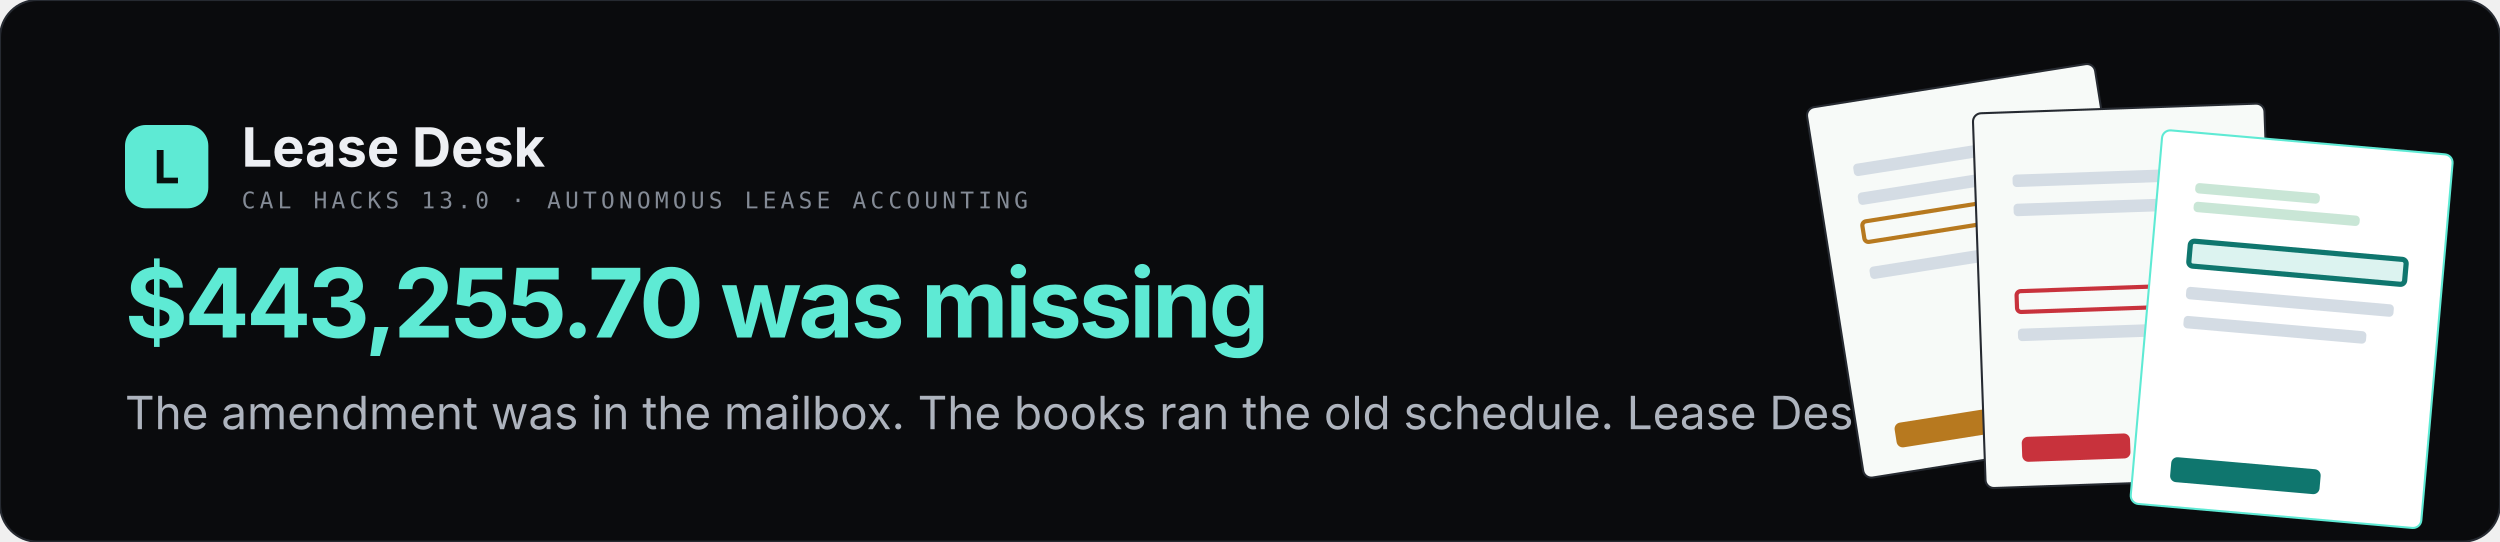
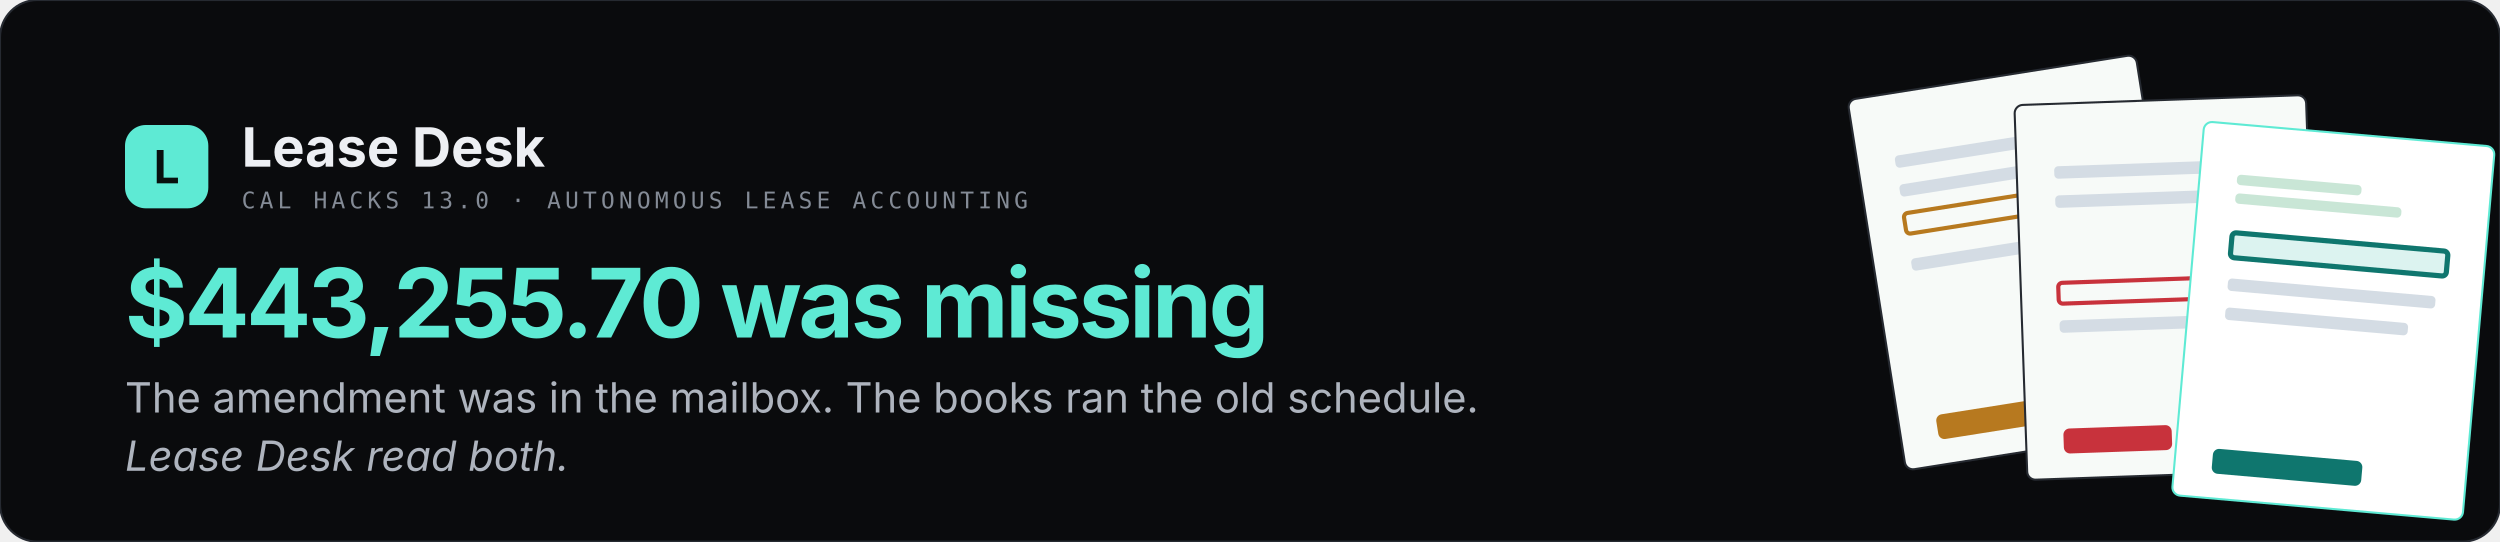
<svg xmlns="http://www.w3.org/2000/svg" width="1200" height="260" viewBox="0 0 1200 260" role="img" aria-label="Lease Desk: reads every lease, checks every landlord bill, holds only what is wrong, and waits for a person.">
  <rect width="1200" height="260" rx="18" fill="#0A0B0D" />
  <rect x="0" y="0" width="1200" height="260" rx="18" fill="none" stroke="#262A31" />
  <g transform="translate(60 60)">
    <rect width="40" height="40" rx="10" fill="#5EEAD4" />
    <text x="20" y="28" text-anchor="middle" font-family="Inter, Helvetica, Arial, sans-serif" font-size="22" font-weight="700" fill="#08100E">L</text>
    <text x="56" y="20" font-family="Inter, Helvetica, Arial, sans-serif" font-size="26" font-weight="700" fill="#EDEFF3">Lease Desk</text>
    <text x="56" y="40" font-family="JetBrains Mono, SFMono-Regular, Menlo, monospace" font-size="11" letter-spacing="2" fill="#848B96">CAL HACKS 13.0 · AUTONOMOUS LEASE ACCOUNTING</text>
  </g>
  <text x="60" y="162" font-family="Inter, Helvetica, Arial, sans-serif" font-size="46" font-weight="700" letter-spacing="-1.5" fill="#5EEAD4">$443,255.70 was missing</text>
-   <text x="60" y="206" font-family="Inter, Helvetica, Arial, sans-serif" font-size="22" fill="#AEB4BE">The amendment was in the mailbox. The books ran the old schedule. Lease Desk read both.</text>
-   <g transform="translate(880 40)">
+   <text x="60" y="198" font-family="Inter, Helvetica, Arial, sans-serif" font-size="20" fill="#AEB4BE">The amendment was in the mailbox. The books ran the old schedule.</text>
+   <text x="60" y="226" font-family="Inter, Helvetica, Arial, sans-serif" font-size="20" font-style="italic" fill="#AEB4BE">Lease Desk read both.</text>
+   <g transform="translate(900 36)">
    <g transform="rotate(-9 70 90)">
      <rect x="0" y="0" width="140" height="180" rx="4" fill="#F7FAF8" stroke="#262A31" />
      <rect x="18" y="30" width="104" height="6" rx="2" fill="#D4DCE4" />
      <rect x="18" y="44" width="104" height="6" rx="2" fill="#D4DCE4" />
      <rect x="18" y="58" width="104" height="10" rx="2" fill="none" stroke="#B7791F" stroke-width="2" />
      <rect x="18" y="80" width="80" height="6" rx="2" fill="#D4DCE4" />
      <rect x="18" y="156" width="52" height="12" rx="3" fill="#B7791F" />
    </g>
    <g transform="translate(70 12) rotate(-2 70 90)">
      <rect x="0" y="0" width="140" height="180" rx="4" fill="#F7FAF8" stroke="#262A31" />
      <rect x="18" y="30" width="104" height="6" rx="2" fill="#D4DCE4" />
      <rect x="18" y="44" width="104" height="6" rx="2" fill="#D4DCE4" />
      <rect x="18" y="86" width="104" height="10" rx="2" fill="none" stroke="#C8323C" stroke-width="2" />
      <rect x="18" y="104" width="90" height="6" rx="2" fill="#D4DCE4" />
      <rect x="18" y="156" width="52" height="12" rx="3" fill="#C8323C" />
    </g>
    <g transform="translate(150 28) rotate(5 70 90)">
      <rect x="0" y="0" width="140" height="180" rx="4" fill="#FFFFFF" stroke="#5EEAD4" />
      <rect x="18" y="24" width="60" height="5" rx="2" fill="#C9E6D6" />
      <rect x="18" y="33" width="80" height="5" rx="2" fill="#C9E6D6" />
      <rect x="18" y="52" width="104" height="12" rx="2" fill="#DCF3F0" stroke="#0F766E" stroke-width="2.5" />
      <rect x="18" y="74" width="100" height="6" rx="2" fill="#D4DCE4" />
      <rect x="18" y="88" width="88" height="6" rx="2" fill="#D4DCE4" />
      <rect x="18" y="156" width="72" height="12" rx="3" fill="#0F766E" />
    </g>
  </g>
</svg>
